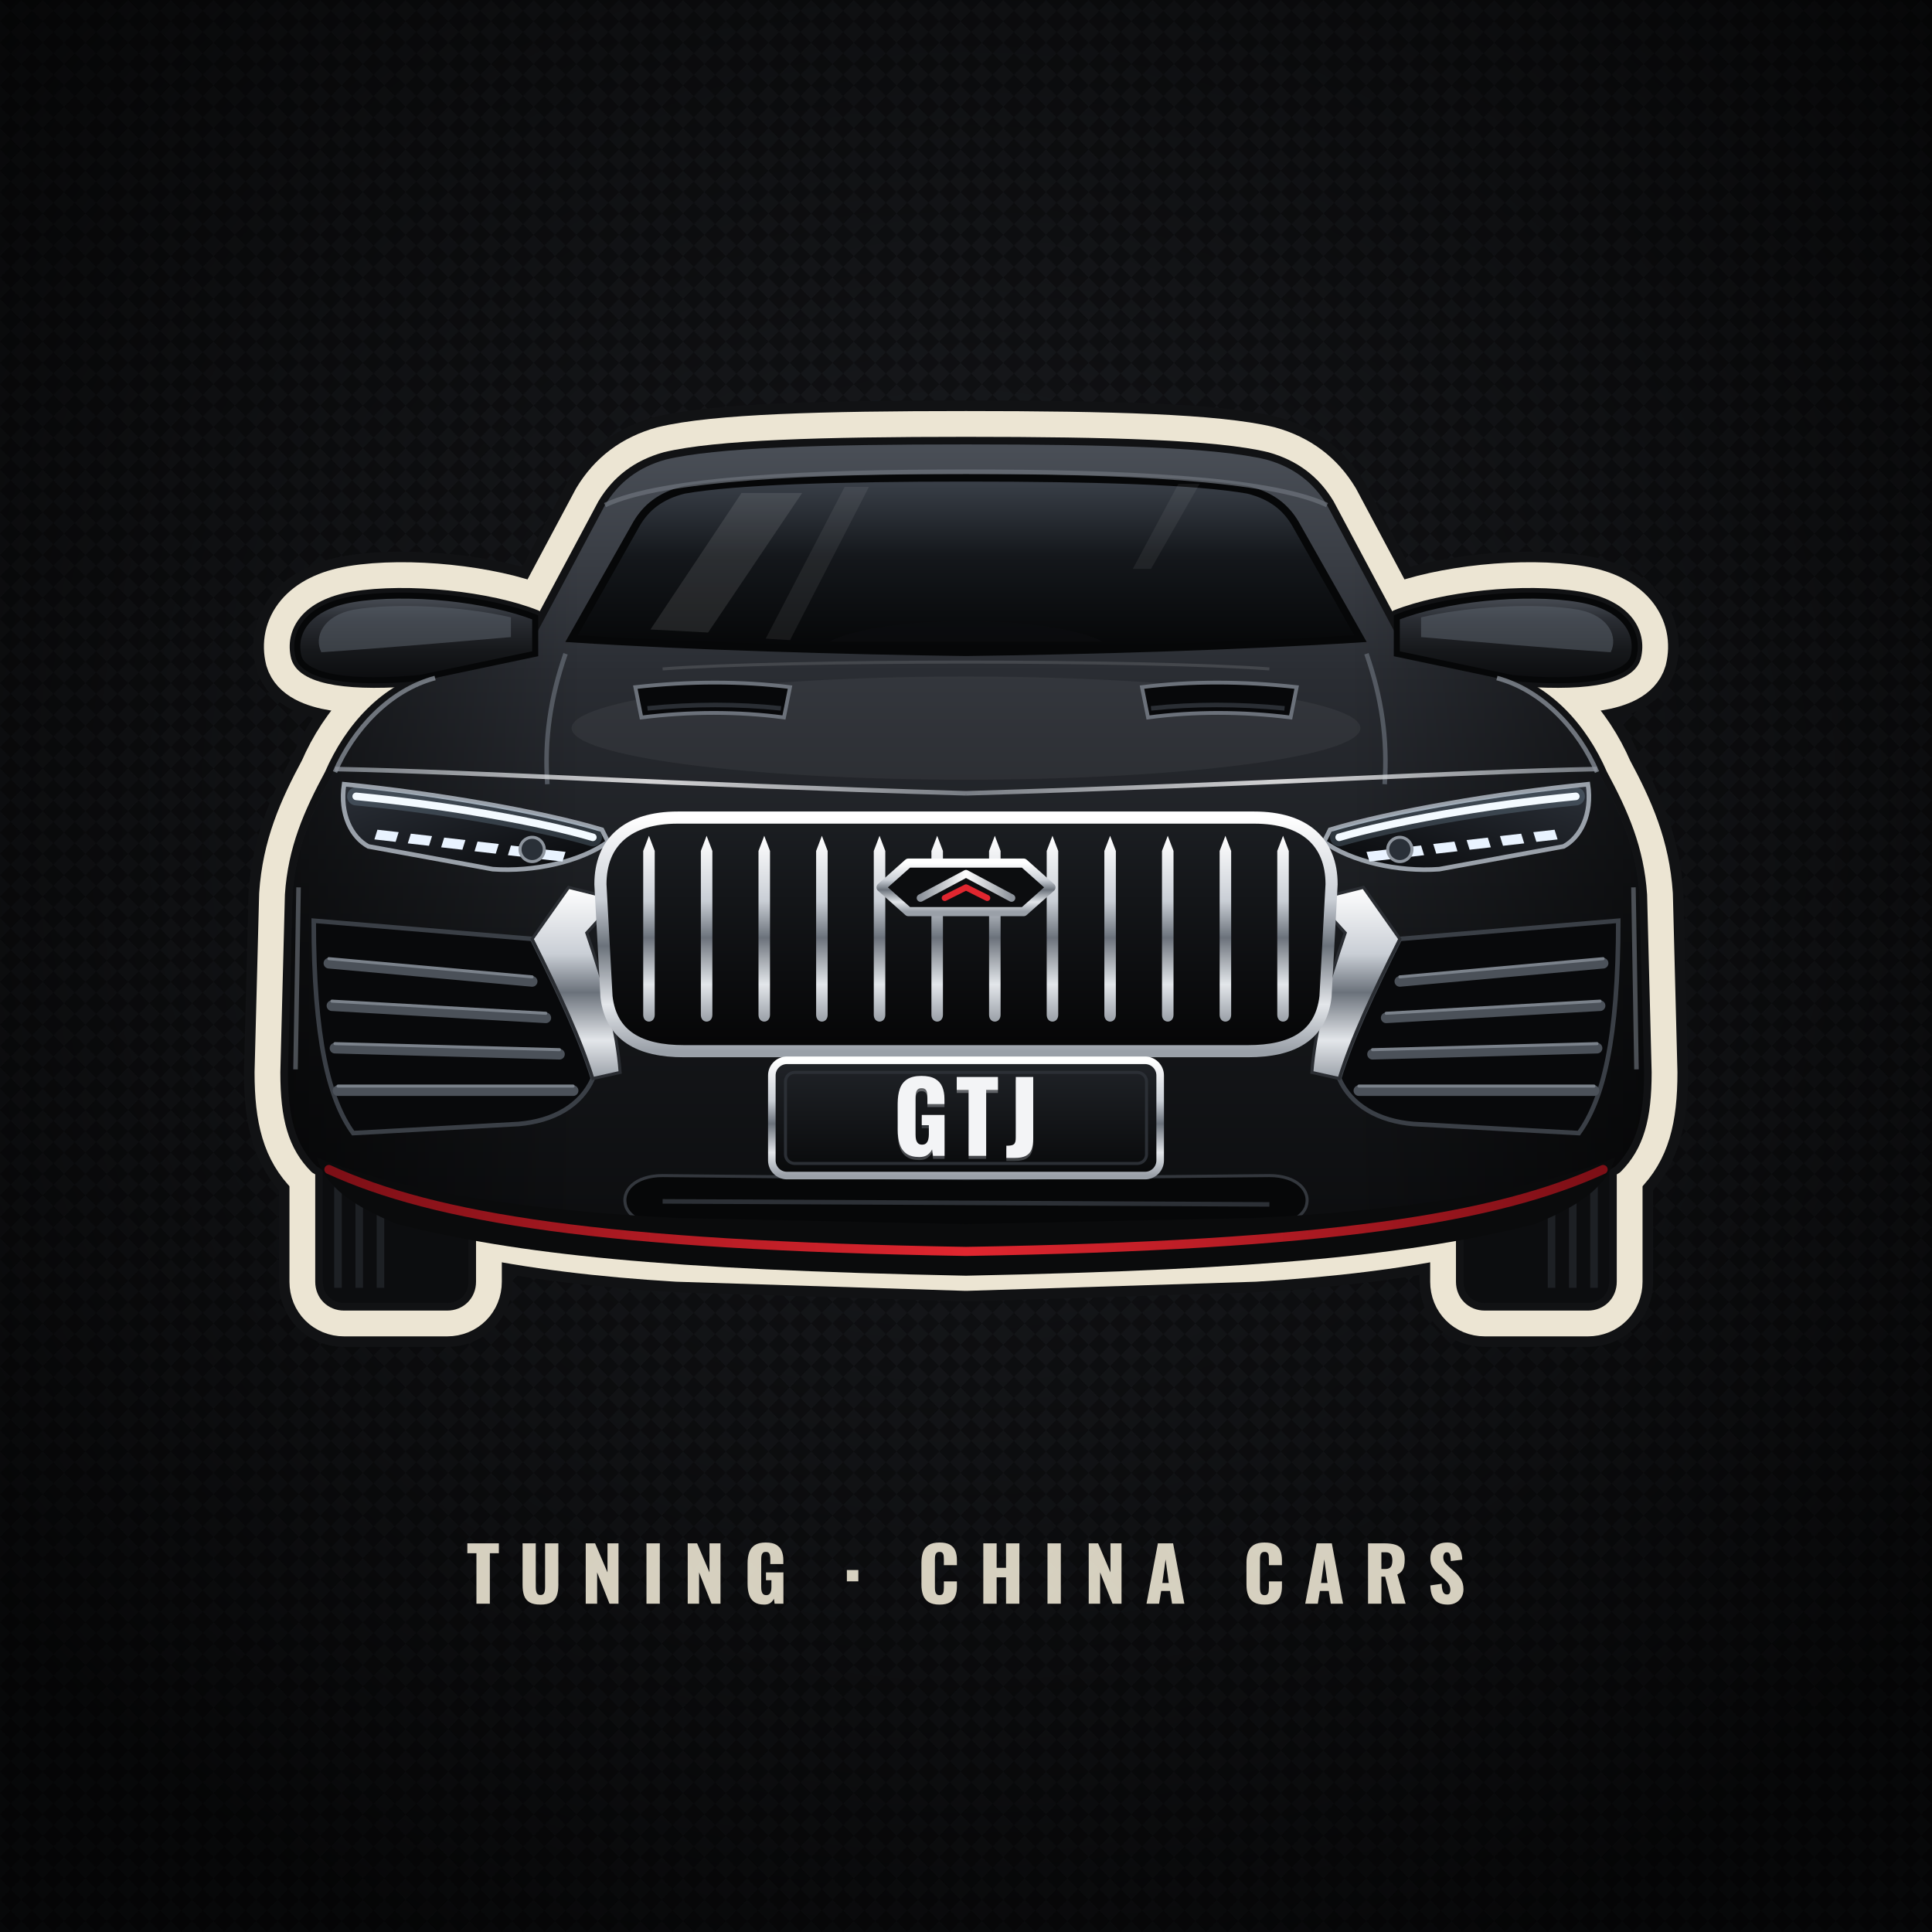
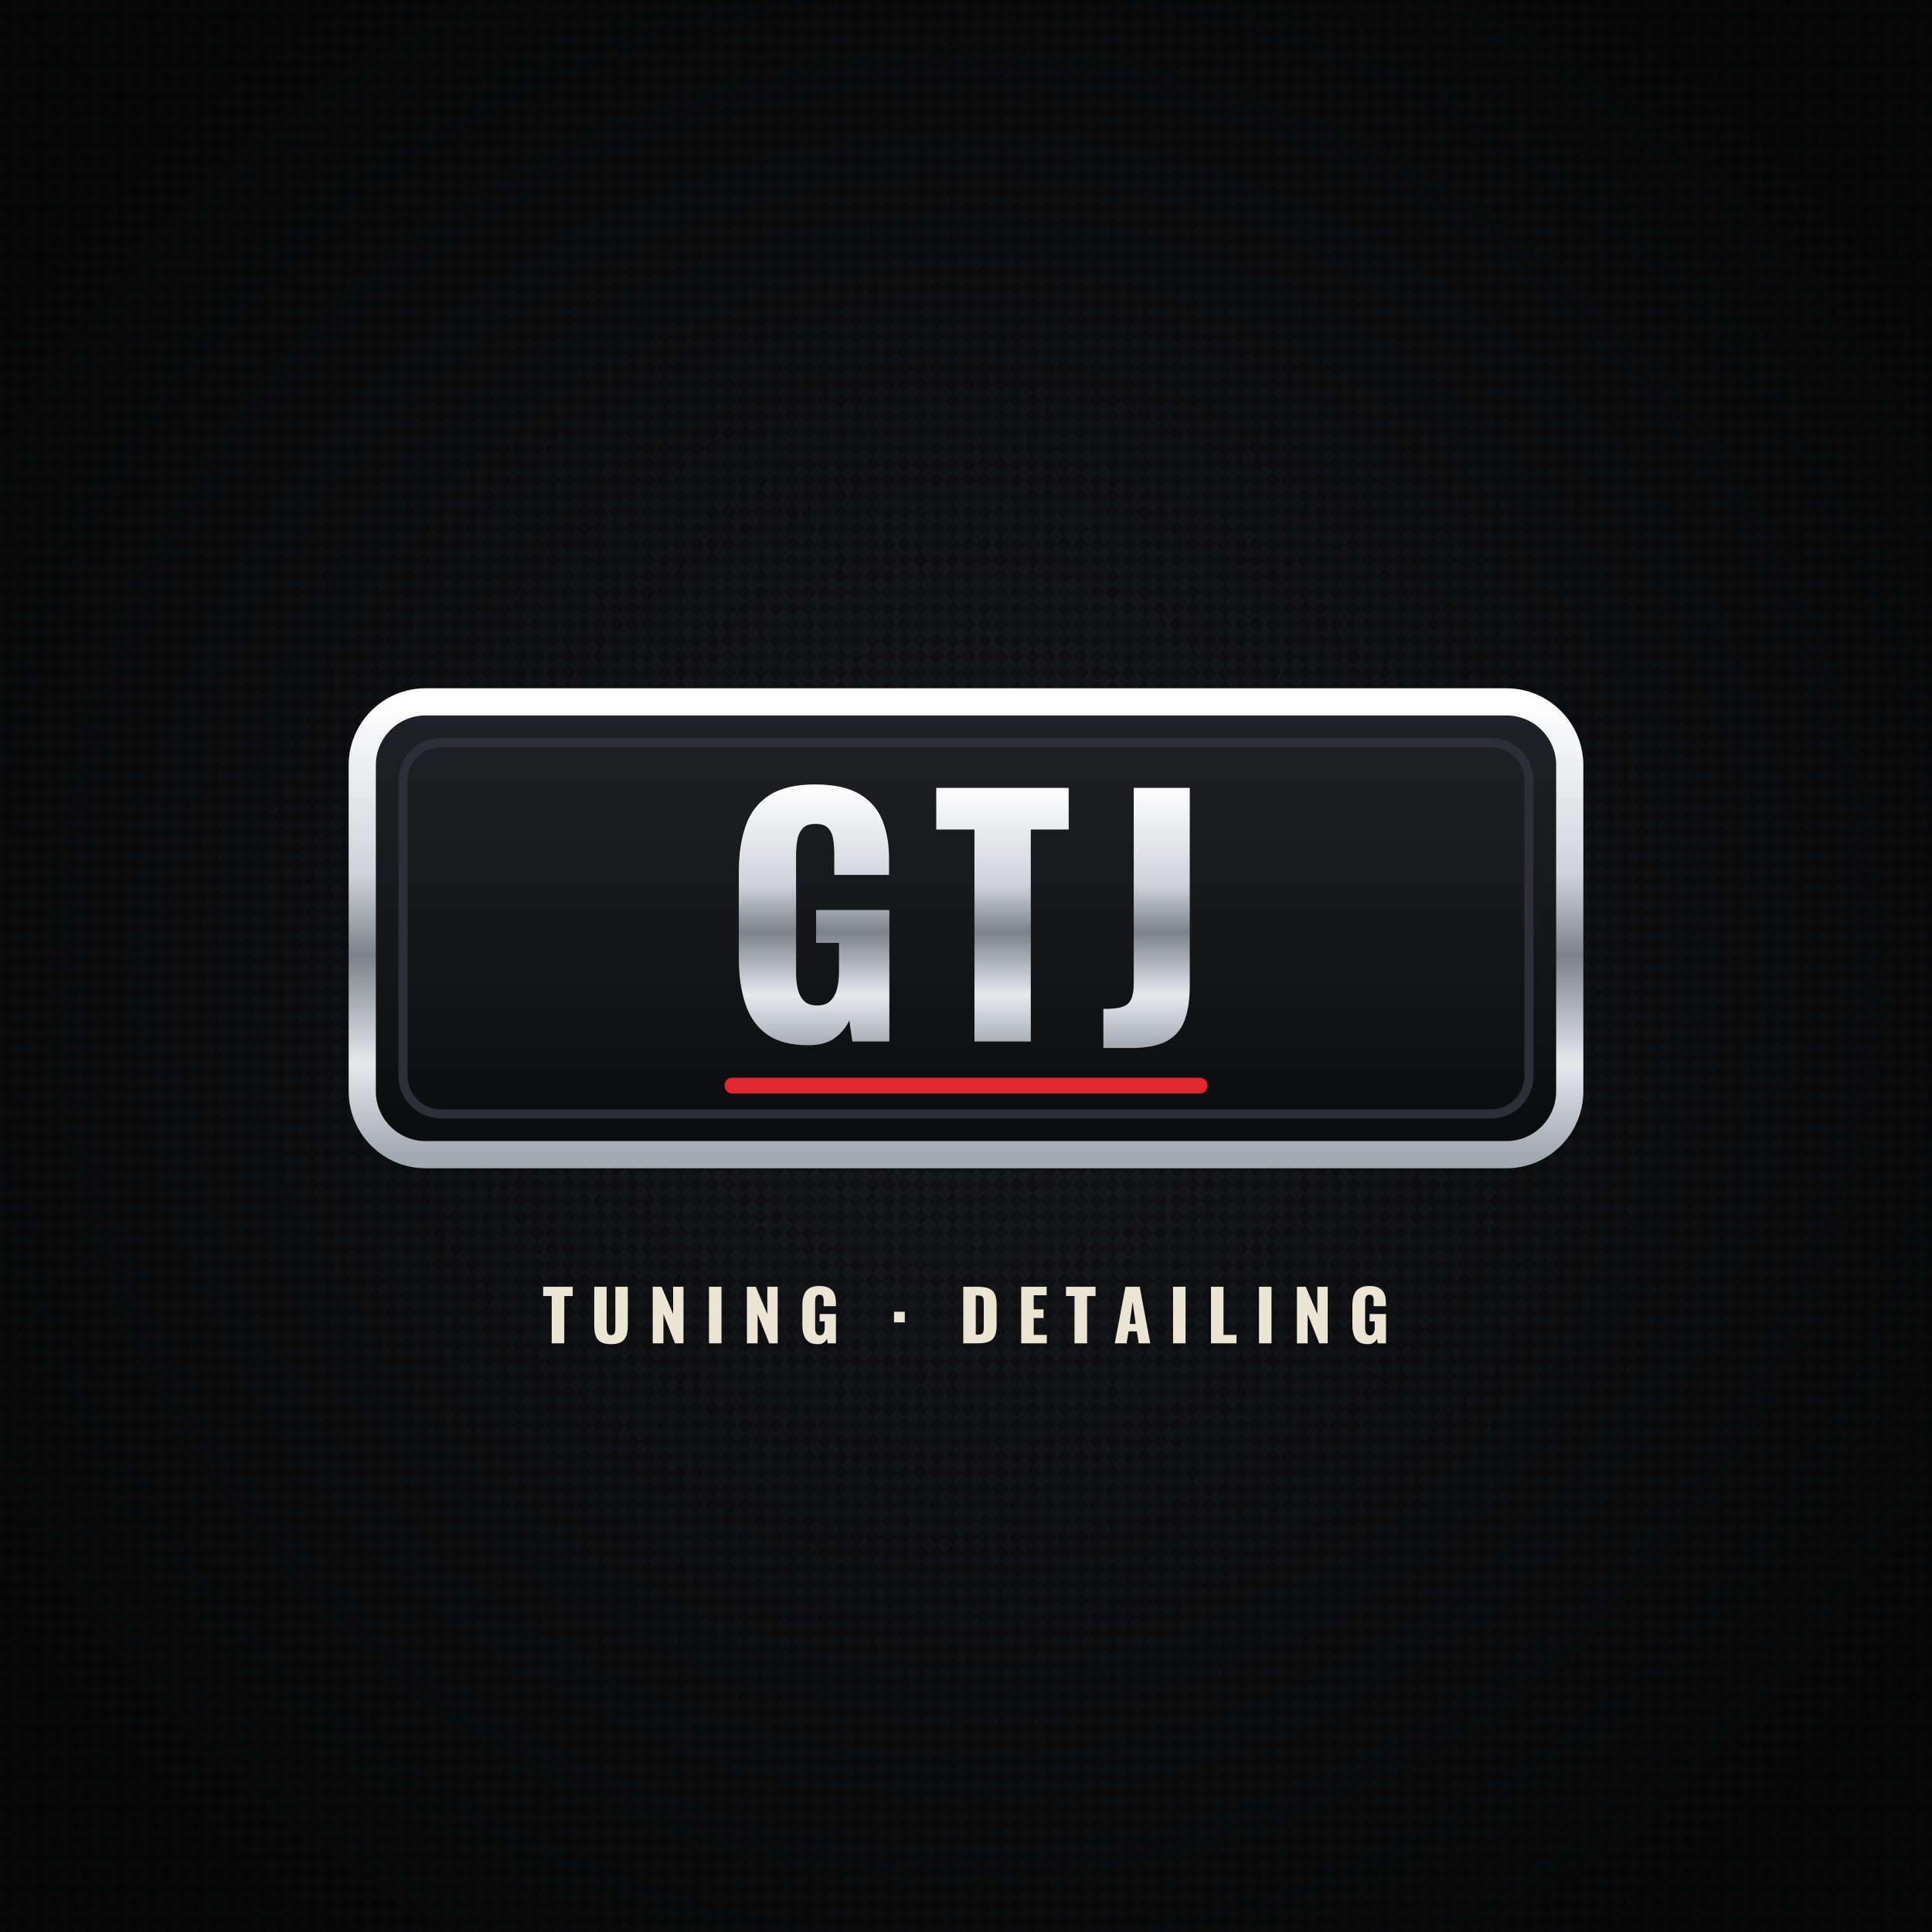
<svg xmlns="http://www.w3.org/2000/svg" viewBox="0 0 1024 1024" width="1024" height="1024">
  <defs>
-     <linearGradient id="body" x1="0" y1="0" x2="0" y2="1">
-       <stop offset="0" stop-color="#4a4f57" />
-       <stop offset=".28" stop-color="#2a2d33" />
-       <stop offset=".62" stop-color="#17191c" />
-       <stop offset="1" stop-color="#0b0c0e" />
-     </linearGradient>
-     <linearGradient id="bodySide" x1="0" y1="0" x2="1" y2="0">
-       <stop offset="0" stop-color="#000" stop-opacity=".55" />
-       <stop offset=".22" stop-color="#000" stop-opacity="0" />
-       <stop offset=".78" stop-color="#000" stop-opacity="0" />
-       <stop offset="1" stop-color="#000" stop-opacity=".55" />
-     </linearGradient>
-     <linearGradient id="glass" x1="0" y1="0" x2="0" y2="1">
-       <stop offset="0" stop-color="#3b414a" />
-       <stop offset=".45" stop-color="#14171b" />
-       <stop offset="1" stop-color="#050607" />
-     </linearGradient>
    <linearGradient id="chrome" x1="0" y1="0" x2="0" y2="1">
      <stop offset="0" stop-color="#ffffff" />
-       <stop offset=".35" stop-color="#c9ced5" />
-       <stop offset=".55" stop-color="#6b727b" />
-       <stop offset=".8" stop-color="#e3e6ea" />
-       <stop offset="1" stop-color="#9aa0a8" />
-     </linearGradient>
-     <linearGradient id="chromeH" x1="0" y1="0" x2="1" y2="0">
-       <stop offset="0" stop-color="#8d939b" />
-       <stop offset=".5" stop-color="#ffffff" />
-       <stop offset="1" stop-color="#8d939b" />
-     </linearGradient>
-     <linearGradient id="grilleBg" x1="0" y1="0" x2="0" y2="1">
-       <stop offset="0" stop-color="#1b1e22" />
-       <stop offset="1" stop-color="#050506" />
-     </linearGradient>
-     <linearGradient id="lens" x1="0" y1="0" x2="1" y2="1">
-       <stop offset="0" stop-color="#2b3038" />
-       <stop offset="1" stop-color="#07080a" />
-     </linearGradient>
-     <linearGradient id="red" x1="0" y1="0" x2="1" y2="0">
-       <stop offset="0" stop-color="#7d0f16" />
-       <stop offset=".5" stop-color="#e0262f" />
-       <stop offset="1" stop-color="#7d0f16" />
+       <stop offset=".38" stop-color="#cfd3d9" />
+       <stop offset=".56" stop-color="#7b828b" />
+       <stop offset=".8" stop-color="#e6e9ec" />
+       <stop offset="1" stop-color="#a3a9b1" />
    </linearGradient>
    <linearGradient id="plate" x1="0" y1="0" x2="0" y2="1">
-       <stop offset="0" stop-color="#202328" />
-       <stop offset="1" stop-color="#08090a" />
+       <stop offset="0" stop-color="#1f2226" />
+       <stop offset="1" stop-color="#0a0b0c" />
    </linearGradient>
-   </defs>
-   <defs>
-     <pattern id="carbon" width="16" height="16" patternUnits="userSpaceOnUse" patternTransform="rotate(45)">
-       <rect width="16" height="16" fill="#141518" />
-       <rect width="8" height="8" fill="#1c1e22" />
-       <rect x="8" y="8" width="8" height="8" fill="#1c1e22" />
+     <pattern id="carbon" width="12" height="12" patternUnits="userSpaceOnUse" patternTransform="rotate(45)">
+       <rect width="12" height="12" fill="#121315" />
+       <rect width="6" height="6" fill="#191b1e" />
+       <rect x="6" y="6" width="6" height="6" fill="#191b1e" />
    </pattern>
-     <radialGradient id="vign" cx=".5" cy=".42" r=".65">
-       <stop offset="0" stop-color="#000" stop-opacity="0" />
-       <stop offset="1" stop-color="#000" stop-opacity=".75" />
-     </radialGradient>
  </defs>
  <rect width="1024" height="1024" fill="url(#carbon)" />
-   <rect width="1024" height="1024" fill="url(#vign)" />
-   <g transform="translate(110 205) scale(.804)">
-     <g stroke-linejoin="round" stroke-linecap="round">
-       <g fill="#111214" stroke="#111214" stroke-width="58">
-         <path d="M500.0 38.0 C405.0 38.0 335.0 40.0 302.0 48.0 C284.0 53.0 271.0 63.0 262.0 78.0 L214.0 168.0 C198.0 180.0 176.0 186.0 150.0 192.0 C118.0 200.0 95.0 226.0 82.0 256.0 C68.0 282.0 58.0 305.0 56.0 335.0 L53.0 452.0 C53.0 482.0 58.0 500.0 72.0 514.0 C125.0 546.0 210.0 562.0 310.0 568.0 L500.0 574.0 L690.0 568.0 C790.0 562.0 875.0 546.0 928.0 514.0 C942.0 500.0 947.0 482.0 947.0 452.0 L944.0 335.0 C942.0 305.0 932.0 282.0 918.0 256.0 C905.0 226.0 882.0 200.0 850.0 192.0 C824.0 186.0 802.0 180.0 786.0 168.0 L738.0 78.0 C729.0 63.0 716.0 53.0 698.0 48.0 C665.0 40.0 595.0 38.0 500.0 38.0 Z" />
-         <path d="M216 152 C186 140 132 134 96 140 C66 145 56 162 60 178 C64 192 96 196 140 192 L216 176 Z" />
-         <path d="M76 488 L172 488 L172 590 C172 598 166 604 158 604 L90 604 C82 604 76 598 76 590 Z" />
-         <path d="M216 152 C186 140 132 134 96 140 C66 145 56 162 60 178 C64 192 96 196 140 192 L216 176 Z" transform="translate(1000 0) scale(-1 1)" />
-         <path d="M76 488 L172 488 L172 590 C172 598 166 604 158 604 L90 604 C82 604 76 598 76 590 Z" transform="translate(1000 0) scale(-1 1)" />
-       </g>
-       <g fill="#ECE5D3" stroke="#ECE5D3" stroke-width="44">
-         <path d="M500.0 38.0 C405.0 38.0 335.0 40.0 302.0 48.0 C284.0 53.0 271.0 63.0 262.0 78.0 L214.0 168.0 C198.0 180.0 176.0 186.0 150.0 192.0 C118.0 200.0 95.0 226.0 82.0 256.0 C68.0 282.0 58.0 305.0 56.0 335.0 L53.0 452.0 C53.0 482.0 58.0 500.0 72.0 514.0 C125.0 546.0 210.0 562.0 310.0 568.0 L500.0 574.0 L690.0 568.0 C790.0 562.0 875.0 546.0 928.0 514.0 C942.0 500.0 947.0 482.0 947.0 452.0 L944.0 335.0 C942.0 305.0 932.0 282.0 918.0 256.0 C905.0 226.0 882.0 200.0 850.0 192.0 C824.0 186.0 802.0 180.0 786.0 168.0 L738.0 78.0 C729.0 63.0 716.0 53.0 698.0 48.0 C665.0 40.0 595.0 38.0 500.0 38.0 Z" />
-         <path d="M216 152 C186 140 132 134 96 140 C66 145 56 162 60 178 C64 192 96 196 140 192 L216 176 Z" />
-         <path d="M76 488 L172 488 L172 590 C172 598 166 604 158 604 L90 604 C82 604 76 598 76 590 Z" />
-         <path d="M216 152 C186 140 132 134 96 140 C66 145 56 162 60 178 C64 192 96 196 140 192 L216 176 Z" transform="translate(1000 0) scale(-1 1)" />
-         <path d="M76 488 L172 488 L172 590 C172 598 166 604 158 604 L90 604 C82 604 76 598 76 590 Z" transform="translate(1000 0) scale(-1 1)" />
-       </g>
-       <g fill="#111214" stroke="#111214" stroke-width="10">
-         <path d="M500.0 38.0 C405.0 38.0 335.0 40.0 302.0 48.0 C284.0 53.0 271.0 63.0 262.0 78.0 L214.0 168.0 C198.0 180.0 176.0 186.0 150.0 192.0 C118.0 200.0 95.0 226.0 82.0 256.0 C68.0 282.0 58.0 305.0 56.0 335.0 L53.0 452.0 C53.0 482.0 58.0 500.0 72.0 514.0 C125.0 546.0 210.0 562.0 310.0 568.0 L500.0 574.0 L690.0 568.0 C790.0 562.0 875.0 546.0 928.0 514.0 C942.0 500.0 947.0 482.0 947.0 452.0 L944.0 335.0 C942.0 305.0 932.0 282.0 918.0 256.0 C905.0 226.0 882.0 200.0 850.0 192.0 C824.0 186.0 802.0 180.0 786.0 168.0 L738.0 78.0 C729.0 63.0 716.0 53.0 698.0 48.0 C665.0 40.0 595.0 38.0 500.0 38.0 Z" />
-         <path d="M216 152 C186 140 132 134 96 140 C66 145 56 162 60 178 C64 192 96 196 140 192 L216 176 Z" />
-         <path d="M76 488 L172 488 L172 590 C172 598 166 604 158 604 L90 604 C82 604 76 598 76 590 Z" />
-         <path d="M216 152 C186 140 132 134 96 140 C66 145 56 162 60 178 C64 192 96 196 140 192 L216 176 Z" transform="translate(1000 0) scale(-1 1)" />
-         <path d="M76 488 L172 488 L172 590 C172 598 166 604 158 604 L90 604 C82 604 76 598 76 590 Z" transform="translate(1000 0) scale(-1 1)" />
-       </g>
-     </g>
-     <g id="tireL">
-       <path d="M76 488 L172 488 L172 590 C172 598 166 604 158 604 L90 604 C82 604 76 598 76 590 Z" fill="#0c0d0f" />
-       <path d="M86 500 L86 594 M100 500 L100 594 M114 500 L114 594" stroke="#1d2024" stroke-width="5" />
-     </g>
-     <use href="#tireL" transform="translate(1000 0) scale(-1 1)" />
-     <path d="M500.0 38.0 C405.0 38.0 335.0 40.0 302.0 48.0 C284.0 53.0 271.0 63.0 262.0 78.0 L214.0 168.0 C198.0 180.0 176.0 186.0 150.0 192.0 C118.0 200.0 95.0 226.0 82.0 256.0 C68.0 282.0 58.0 305.0 56.0 335.0 L53.0 452.0 C53.0 482.0 58.0 500.0 72.0 514.0 C125.0 546.0 210.0 562.0 310.0 568.0 L500.0 574.0 L690.0 568.0 C790.0 562.0 875.0 546.0 928.0 514.0 C942.0 500.0 947.0 482.0 947.0 452.0 L944.0 335.0 C942.0 305.0 932.0 282.0 918.0 256.0 C905.0 226.0 882.0 200.0 850.0 192.0 C824.0 186.0 802.0 180.0 786.0 168.0 L738.0 78.0 C729.0 63.0 716.0 53.0 698.0 48.0 C665.0 40.0 595.0 38.0 500.0 38.0 Z" fill="url(#body)" />
-     <path d="M500.0 38.0 C405.0 38.0 335.0 40.0 302.0 48.0 C284.0 53.0 271.0 63.0 262.0 78.0 L214.0 168.0 C198.0 180.0 176.0 186.0 150.0 192.0 C118.0 200.0 95.0 226.0 82.0 256.0 C68.0 282.0 58.0 305.0 56.0 335.0 L53.0 452.0 C53.0 482.0 58.0 500.0 72.0 514.0 C125.0 546.0 210.0 562.0 310.0 568.0 L500.0 574.0 L690.0 568.0 C790.0 562.0 875.0 546.0 928.0 514.0 C942.0 500.0 947.0 482.0 947.0 452.0 L944.0 335.0 C942.0 305.0 932.0 282.0 918.0 256.0 C905.0 226.0 882.0 200.0 850.0 192.0 C824.0 186.0 802.0 180.0 786.0 168.0 L738.0 78.0 C729.0 63.0 716.0 53.0 698.0 48.0 C665.0 40.0 595.0 38.0 500.0 38.0 Z" fill="url(#bodySide)" />
-     <ellipse cx="500" cy="225" rx="260" ry="34" fill="#ffffff" opacity=".05" />
-     <path d="M300 186 C380 180 620 180 700 186" fill="none" stroke="#ffffff" stroke-width="2" opacity=".12" />
-     <path d="M500.0 60.0 C415.0 60.0 348.0 62.0 314.0 68.0 C298.0 72.0 289.0 80.0 283.0 90.0 L240.0 166.0 C318.0 171.0 420.0 174.0 500.0 175.0 C580.0 174.0 682.0 171.0 760.0 166.0 L717.0 90.0 C711.0 80.0 702.0 72.0 686.0 68.0 C652.0 62.0 585.0 60.0 500.0 60.0 Z" fill="url(#glass)" stroke="#060708" stroke-width="5" />
-     <path d="M352 70 L292 160 L330 162 L392 70 Z" fill="#ffffff" opacity=".10" />
-     <path d="M420 66 L368 166 L384 167 L436 66 Z" fill="#ffffff" opacity=".07" />
-     <path d="M640 64 L610 120 L622 120 L654 64 Z" fill="#ffffff" opacity=".06" />
-     <path d="M410 168 C445 150 555 150 590 168 Z" fill="#0b0c0e" opacity=".85" />
-     <path d="M262 78 C300 60 400 56 500 56 C600 56 700 60 738 78" fill="none" stroke="#6d737c" stroke-width="3" opacity=".7" />
-     <g id="half">
-       <path d="M216 152 C186 140 132 134 96 140 C66 145 56 162 60 178 C64 192 96 196 140 192 L216 176 Z" fill="url(#body)" stroke="#060708" stroke-width="4" />
-       <path d="M200 152 C170 145 125 142 96 147 C76 151 70 165 75 175 C120 172 165 168 200 165 Z" fill="#5a6069" opacity=".55" />
-       <path d="M150 192 C120 200 96 226 84 254" fill="none" stroke="#8c939c" stroke-width="3" opacity=".75" />
-       <path d="M236 176 C226 205 222 232 224 262" fill="none" stroke="#5f656e" stroke-width="3" opacity=".8" />
-       <path d="M282 198 C318 194 352 194 384 198 L380 218 C350 214 318 214 286 218 Z" fill="#07080a" stroke="#6b717a" stroke-width="2.5" />
-       <path d="M290 212 C320 209 350 209 378 212" stroke="#2a2e34" stroke-width="3" fill="none" />
-       <path d="M84 252 C180 254 300 262 500 268" fill="none" stroke="url(#chromeH)" stroke-width="3" opacity=".8" />
-       <path d="M90 262 C150 268 220 280 260 292 L264 300 C246 313 215 320 188 318 L106 303 C95 297 87 282 90 262 Z" fill="url(#lens)" stroke="#9aa1aa" stroke-width="3" />
-       <path d="M98 270 C160 276 220 287 254 297" fill="none" stroke="#ffffff" stroke-width="5" stroke-linecap="round" />
-       <path d="M98 270 C160 276 220 287 254 297" fill="none" stroke="#bfe6ff" stroke-width="12" stroke-linecap="round" opacity=".18" />
-       <g fill="#e9f3ff">
-         <path d="M112 292.0 l14 1.6 l-2 6.4 l-14 -1.6 Z" />
-         <path d="M134 294.6 l14 1.6 l-2 6.4 l-14 -1.6 Z" />
-         <path d="M156 297.2 l14 1.6 l-2 6.4 l-14 -1.6 Z" />
-         <path d="M178 299.8 l14 1.6 l-2 6.4 l-14 -1.6 Z" />
-         <path d="M200 302.4 l14 1.6 l-2 6.4 l-14 -1.6 Z" />
-         <path d="M222 305.0 l14 1.6 l-2 6.4 l-14 -1.6 Z" />
-       </g>
-       <circle cx="214" cy="305" r="8" fill="#2a3038" stroke="#8e959e" stroke-width="2" />
-       <path d="M70 352 L214 364 C232 400 246 430 254 456 C246 474 228 484 205 486 L96 492 C80 470 70 430 70 352 Z" fill="#08090b" stroke="#3a3f46" stroke-width="3" />
-       <path d="M80 380 L214 392 M82 408 L223 416 M84 436 L232 440 M86 464 L241 464" stroke="#4b5159" stroke-width="7" stroke-linecap="round" />
-       <path d="M80 380 L214 392 M82 408 L223 416 M84 436 L232 440 M86 464 L241 464" stroke="#7b828b" stroke-width="2" stroke-linecap="round" transform="translate(0 -3)" />
-       <path d="M214 364 L238 330 L270 338 L250 360 C262 395 270 425 272 452 L254 456 C246 430 232 400 214 364 Z" fill="url(#chrome)" stroke="#2a2d32" stroke-width="2" />
-       <path d="M60 330 L58 450" stroke="#7f868f" stroke-width="3" opacity=".55" />
-     </g>
-     <use href="#half" transform="translate(1000 0) scale(-1 1)" />
-     <path d="M500.0 284.0 L310.0 284.0 C277.0 284.0 259.0 300.0 259.0 328.0 L263.0 402.0 C266.0 428.0 285.0 438.0 314.0 438.0 L500.0 438.0 L686.0 438.0 C715.0 438.0 734.0 428.0 737.0 402.0 L741.0 328.0 C741.0 300.0 723.0 284.0 690.0 284.0 L500.0 284.0 Z" fill="url(#grilleBg)" stroke="url(#chrome)" stroke-width="8" />
-     <g id="slatsL">
-       <path d="M477.2 306 L481.0 296 L484.8 306 L484.8 414 C484.8 420 477.2 420 477.2 414 Z M439.2 306 L443.0 296 L446.8 306 L446.8 414 C446.8 420 439.2 420 439.2 414 Z M401.2 306 L405.0 296 L408.8 306 L408.8 414 C408.8 420 401.2 420 401.2 414 Z M363.2 306 L367.0 296 L370.8 306 L370.8 414 C370.8 420 363.2 420 363.2 414 Z M325.2 306 L329.0 296 L332.8 306 L332.8 414 C332.8 420 325.2 420 325.2 414 Z M287.2 306 L291.0 296 L294.8 306 L294.8 414 C294.8 420 287.2 420 287.2 414 Z" fill="url(#chrome)" />
-     </g>
-     <use href="#slatsL" transform="translate(1000 0) scale(-1 1)" />
-     <g>
-       <path d="M444 330 L462 314 L538 314 L556 330 L538 346 L462 346 Z" fill="#0c0d0f" stroke="url(#chrome)" stroke-width="6" stroke-linejoin="round" />
-       <path d="M470 337 L500 321 L530 337" fill="none" stroke="url(#chromeH)" stroke-width="5" stroke-linejoin="round" stroke-linecap="round" />
-       <path d="M486 337 L500 330 L514 337" fill="none" stroke="#e0262f" stroke-width="4" stroke-linejoin="round" stroke-linecap="round" />
-     </g>
-     <path d="M500.0 522.0 L300.0 520.0 C282.0 520.0 272.0 530.0 276.0 541.0 C280.0 550.0 292.0 553.0 310.0 553.0 L500.0 556.0 L690.0 553.0 C708.0 553.0 720.0 550.0 724.0 541.0 C728.0 530.0 718.0 520.0 700.0 520.0 L500.0 522.0 Z" fill="#060708" stroke="#33373d" stroke-width="2" />
-     <path d="M300 537 L700 539" stroke="#2c3036" stroke-width="3" />
-     <path d="M500.0 552.0 L310.0 548.0 C210.0 543.0 125.0 530.0 72.0 508.0 C78.0 528.0 96.0 540.0 125.0 552.0 C205.0 572.0 300.0 582.0 500.0 586.0 C700.0 582.0 795.0 572.0 875.0 552.0 C904.0 540.0 922.0 528.0 928.0 508.0 C875.0 530.0 790.0 543.0 690.0 548.0 L500.0 552.0 Z" fill="#0a0b0c" />
-     <path d="M80 516 C150 548 260 566 500 570 C740 566 850 548 920 516" fill="none" stroke="url(#red)" stroke-width="6" stroke-linecap="round" />
-     <rect x="372" y="444" width="256" height="76" rx="10" fill="url(#plate)" stroke="url(#chrome)" stroke-width="5" />
-     <rect x="381" y="452" width="238" height="60" rx="6" fill="none" stroke="#2b2f35" stroke-width="2" />
-     <path d="M469.23 507.77Q463.837 507.77 460.723 505.523Q457.61 503.277 456.294 499.2Q454.978 495.123 454.978 489.795V472.333Q454.978 466.812 456.39 462.768Q457.802 458.723 461.237 456.509Q464.672 454.294 470.578 454.294Q476.356 454.294 479.662 456.22Q482.968 458.146 484.38 461.548Q485.793 464.951 485.793 469.509V472.847H474.558V468.61Q474.558 466.941 474.333 465.528Q474.109 464.116 473.306 463.249Q472.504 462.383 470.706 462.383Q468.844 462.383 468.01 463.378Q467.175 464.373 466.951 465.849Q466.726 467.326 466.726 468.931V493.005Q466.726 494.738 467.079 496.247Q467.432 497.756 468.363 498.686Q469.294 499.617 471.027 499.617Q472.825 499.617 473.788 498.654Q474.751 497.691 475.136 496.151Q475.521 494.61 475.521 492.877V486.778H470.835V480.037H485.857V507.0H478.281L477.64 502.699Q476.612 504.881 474.622 506.326Q472.632 507.77 469.23 507.77ZM501.733 507.0V463.538H493.901V455.0H521.057V463.538H513.289V507.0ZM526.598 508.348V500.323Q528.331 500.323 529.551 500.131Q530.77 499.938 531.477 499.393Q532.183 498.847 532.504 497.788Q532.825 496.728 532.825 495.059V455.0H544.316V495.573Q544.316 499.81 543.257 502.667Q542.198 505.523 539.565 506.936Q536.933 508.348 532.183 508.348Z" fill="url(#chrome)" transform="translate(0 2)" opacity=".35" />
-     <path d="M469.23 507.77Q463.837 507.77 460.723 505.523Q457.61 503.277 456.294 499.2Q454.978 495.123 454.978 489.795V472.333Q454.978 466.812 456.39 462.768Q457.802 458.723 461.237 456.509Q464.672 454.294 470.578 454.294Q476.356 454.294 479.662 456.22Q482.968 458.146 484.38 461.548Q485.793 464.951 485.793 469.509V472.847H474.558V468.61Q474.558 466.941 474.333 465.528Q474.109 464.116 473.306 463.249Q472.504 462.383 470.706 462.383Q468.844 462.383 468.01 463.378Q467.175 464.373 466.951 465.849Q466.726 467.326 466.726 468.931V493.005Q466.726 494.738 467.079 496.247Q467.432 497.756 468.363 498.686Q469.294 499.617 471.027 499.617Q472.825 499.617 473.788 498.654Q474.751 497.691 475.136 496.151Q475.521 494.61 475.521 492.877V486.778H470.835V480.037H485.857V507.0H478.281L477.64 502.699Q476.612 504.881 474.622 506.326Q472.632 507.77 469.23 507.77ZM501.733 507.0V463.538H493.901V455.0H521.057V463.538H513.289V507.0ZM526.598 508.348V500.323Q528.331 500.323 529.551 500.131Q530.77 499.938 531.477 499.393Q532.183 498.847 532.504 497.788Q532.825 496.728 532.825 495.059V455.0H544.316V495.573Q544.316 499.81 543.257 502.667Q542.198 505.523 539.565 506.936Q536.933 508.348 532.183 508.348Z" fill="#f3f4f6" />
+   <radialGradient id="v" cx=".5" cy=".5" r=".6">
+     <stop offset="0" stop-color="#000" stop-opacity="0" />
+     <stop offset="1" stop-color="#000" stop-opacity=".7" />
+   </radialGradient>
+   <rect width="1024" height="1024" fill="url(#v)" />
+   <g>
+     <rect x="192" y="372" width="640" height="240" rx="33.6" fill="url(#plate)" stroke="url(#chrome)" stroke-width="14.4" />
+     <rect x="213.6" y="393.6" width="596.8" height="196.8" rx="20.2" fill="none" stroke="#2c3036" stroke-width="4.8" />
+     <path d="M428.409 553.991Q414.471 553.991 406.424 548.184Q398.376 542.376 394.975 531.84Q391.573 521.304 391.573 507.532V462.4Q391.573 448.13 395.224 437.677Q398.874 427.224 407.751 421.499Q416.628 415.775 431.893 415.775Q446.827 415.775 455.372 420.753Q463.917 425.73 467.567 434.524Q471.218 443.319 471.218 455.099V463.727H442.181V452.776Q442.181 448.462 441.6 444.812Q441.019 441.161 438.945 438.921Q436.871 436.681 432.225 436.681Q427.413 436.681 425.256 439.253Q423.099 441.825 422.519 445.641Q421.938 449.458 421.938 453.606V515.828Q421.938 520.308 422.85 524.207Q423.763 528.107 426.169 530.513Q428.575 532.919 433.055 532.919Q437.701 532.919 440.19 530.43Q442.679 527.941 443.674 523.959Q444.67 519.976 444.67 515.496V499.733H432.557V482.311H471.384V552.0H451.804L450.145 540.883Q447.49 546.524 442.347 550.258Q437.203 553.991 428.409 553.991ZM516.48 552.0V439.668H496.237V417.6H566.424V439.668H546.347V552.0ZM584.806 555.484V534.744Q589.286 534.744 592.439 534.246Q595.591 533.748 597.416 532.338Q599.241 530.927 600.071 528.19Q600.901 525.452 600.901 521.138V417.6H630.601V522.465Q630.601 533.416 627.864 540.8Q625.126 548.184 618.323 551.834Q611.52 555.484 599.241 555.484Z" fill="url(#chrome)" />
+     <rect x="384.0" y="571.2" width="256.0" height="8.4" rx="4.1" fill="#e0262f" />
  </g>
-   <path d="M252.519 850.0V823.254H247.699V818.0H264.41V823.254H259.63V850.0ZM286.459 850.474Q282.785 850.474 280.711 849.269Q278.637 848.064 277.807 845.753Q276.978 843.442 276.978 840.084V818.0H283.97V841.151Q283.97 842.138 284.128 843.126Q284.286 844.114 284.82 844.746Q285.353 845.378 286.459 845.378Q287.605 845.378 288.119 844.746Q288.632 844.114 288.77 843.126Q288.909 842.138 288.909 841.151V818.0H295.941V840.084Q295.941 843.442 295.091 845.753Q294.242 848.064 292.188 849.269Q290.133 850.474 286.459 850.474ZM310.444 850.0V818.0H315.422L321.98 833.407V818.0H327.827V850.0H323.047L316.489 833.407V850.0ZM342.647 850.0V818.0H349.719V850.0ZM364.499 850.0V818.0H369.477L376.035 833.407V818.0H381.881V850.0H377.101L370.543 833.407V850.0ZM404.998 850.474Q401.679 850.474 399.763 849.091Q397.847 847.709 397.037 845.2Q396.227 842.691 396.227 839.412V828.667Q396.227 825.269 397.096 822.78Q397.965 820.291 400.079 818.928Q402.193 817.565 405.827 817.565Q409.383 817.565 411.417 818.751Q413.452 819.936 414.321 822.03Q415.19 824.123 415.19 826.928V828.983H408.277V826.375Q408.277 825.348 408.138 824.479Q408.0 823.61 407.506 823.077Q407.012 822.543 405.906 822.543Q404.76 822.543 404.247 823.156Q403.733 823.768 403.595 824.677Q403.457 825.585 403.457 826.573V841.388Q403.457 842.454 403.674 843.383Q403.891 844.311 404.464 844.884Q405.037 845.457 406.104 845.457Q407.21 845.457 407.802 844.864Q408.395 844.272 408.632 843.323Q408.869 842.375 408.869 841.309V837.556H405.985V833.407H415.23V850.0H410.568L410.173 847.353Q409.541 848.696 408.316 849.585Q407.091 850.474 404.998 850.474ZM448.859 838.148V832.143H454.943V838.148ZM497.975 850.474Q494.341 850.474 492.227 849.151Q490.114 847.827 489.244 845.437Q488.375 843.047 488.375 839.807V828.272Q488.375 824.953 489.244 822.563Q490.114 820.173 492.227 818.869Q494.341 817.565 497.975 817.565Q501.531 817.565 503.526 818.731Q505.521 819.896 506.351 821.99Q507.18 824.084 507.18 826.81V829.575H500.267V826.375Q500.267 825.427 500.168 824.558Q500.069 823.689 499.595 823.116Q499.121 822.543 497.975 822.543Q496.869 822.543 496.336 823.136Q495.802 823.728 495.664 824.617Q495.526 825.506 495.526 826.494V841.546Q495.526 842.612 495.704 843.501Q495.881 844.39 496.415 844.923Q496.948 845.457 497.975 845.457Q499.081 845.457 499.556 844.884Q500.03 844.311 500.148 843.402Q500.267 842.494 500.267 841.546V838.188H507.18V840.953Q507.18 843.679 506.37 845.832Q505.56 847.985 503.565 849.23Q501.57 850.474 497.975 850.474ZM521.17 850.0V818.0H528.242V830.958H533.22V818.0H540.291V850.0H533.22V836.015H528.242V850.0ZM555.19 850.0V818.0H562.262V850.0ZM577.042 850.0V818.0H582.02L588.578 833.407V818.0H594.425V850.0H589.644L583.086 833.407V850.0ZM607.664 850.0 613.709 818.0H621.768L627.733 850.0H621.215L620.148 843.244H615.447L614.341 850.0ZM616.079 839.017H619.477L617.778 826.533ZM670.252 850.474Q666.617 850.474 664.504 849.151Q662.39 847.827 661.521 845.437Q660.652 843.047 660.652 839.807V828.272Q660.652 824.953 661.521 822.563Q662.39 820.173 664.504 818.869Q666.617 817.565 670.252 817.565Q673.807 817.565 675.802 818.731Q677.798 819.896 678.627 821.99Q679.457 824.084 679.457 826.81V829.575H672.543V826.375Q672.543 825.427 672.444 824.558Q672.346 823.689 671.872 823.116Q671.398 822.543 670.252 822.543Q669.146 822.543 668.612 823.136Q668.079 823.728 667.941 824.617Q667.802 825.506 667.802 826.494V841.546Q667.802 842.612 667.98 843.501Q668.158 844.39 668.691 844.923Q669.225 845.457 670.252 845.457Q671.358 845.457 671.832 844.884Q672.306 844.311 672.425 843.402Q672.543 842.494 672.543 841.546V838.188H679.457V840.953Q679.457 843.679 678.647 845.832Q677.837 847.985 675.842 849.23Q673.847 850.474 670.252 850.474ZM691.788 850.0 697.832 818.0H705.891L711.857 850.0H705.338L704.272 843.244H699.57L698.464 850.0ZM700.202 839.017H703.6L701.901 826.533ZM725.096 850.0V818.0H733.906Q737.146 818.0 739.516 818.711Q741.886 819.422 743.21 821.259Q744.533 823.096 744.533 826.454Q744.533 828.43 744.217 829.97Q743.901 831.511 743.052 832.637Q742.202 833.763 740.622 834.514L745.007 850.0H737.699L734.183 835.659H732.168V850.0ZM732.168 831.59H734.143Q735.644 831.59 736.474 831.057Q737.304 830.523 737.64 829.516Q737.975 828.509 737.975 827.086Q737.975 825.032 737.225 823.886Q736.474 822.741 734.459 822.741H732.168ZM767.294 850.474Q764.291 850.474 762.277 849.407Q760.262 848.341 759.235 846.109Q758.207 843.877 758.089 840.321L764.133 839.412Q764.173 841.467 764.509 842.731Q764.844 843.995 765.457 844.548Q766.069 845.101 766.938 845.101Q768.044 845.101 768.38 844.351Q768.716 843.6 768.716 842.77Q768.716 840.795 767.768 839.432Q766.82 838.069 765.2 836.686L762.435 834.277Q760.617 832.736 759.373 830.78Q758.128 828.825 758.128 825.941Q758.128 821.872 760.538 819.719Q762.948 817.565 767.096 817.565Q769.664 817.565 771.225 818.435Q772.785 819.304 773.595 820.706Q774.405 822.109 774.701 823.669Q774.998 825.23 775.037 826.652L768.953 827.402Q768.914 825.98 768.775 824.933Q768.637 823.886 768.202 823.314Q767.768 822.741 766.859 822.741Q765.872 822.741 765.417 823.57Q764.963 824.4 764.963 825.23Q764.963 827.007 765.812 828.133Q766.662 829.259 768.044 830.484L770.691 832.815Q772.785 834.593 774.227 836.844Q775.669 839.096 775.669 842.415Q775.669 844.667 774.642 846.504Q773.615 848.341 771.738 849.407Q769.862 850.474 767.294 850.474Z" fill="#ECE5D3" opacity=".9" />
+   <path d="M292.407 712.0V686.926H287.889V682.0H303.556V686.926H299.074V712.0ZM323.852 712.444Q320.407 712.444 318.463 711.315Q316.519 710.185 315.741 708.019Q314.963 705.852 314.963 702.704V682.0H321.519V703.704Q321.519 704.63 321.667 705.556Q321.815 706.481 322.315 707.074Q322.815 707.667 323.852 707.667Q324.926 707.667 325.407 707.074Q325.889 706.481 326.019 705.556Q326.148 704.63 326.148 703.704V682.0H332.741V702.704Q332.741 705.852 331.944 708.019Q331.148 710.185 329.222 711.315Q327.296 712.444 323.852 712.444ZM345.963 712.0V682.0H350.63L356.778 696.444V682.0H362.259V712.0H357.778L351.63 696.444V712.0ZM375.778 712.0V682.0H382.407V712.0ZM395.889 712.0V682.0H400.556L406.704 696.444V682.0H412.185V712.0H407.704L401.556 696.444V712.0ZM433.481 712.444Q430.37 712.444 428.574 711.148Q426.778 709.852 426.019 707.5Q425.259 705.148 425.259 702.074V692.0Q425.259 688.815 426.074 686.481Q426.889 684.148 428.87 682.87Q430.852 681.593 434.259 681.593Q437.593 681.593 439.5 682.704Q441.407 683.815 442.222 685.778Q443.037 687.741 443.037 690.37V692.296H436.556V689.852Q436.556 688.889 436.426 688.074Q436.296 687.259 435.833 686.759Q435.37 686.259 434.333 686.259Q433.259 686.259 432.778 686.833Q432.296 687.407 432.167 688.259Q432.037 689.111 432.037 690.037V703.926Q432.037 704.926 432.241 705.796Q432.444 706.667 432.981 707.204Q433.519 707.741 434.519 707.741Q435.556 707.741 436.111 707.185Q436.667 706.63 436.889 705.741Q437.111 704.852 437.111 703.852V700.333H434.407V696.444H443.074V712.0H438.704L438.333 709.519Q437.741 710.778 436.593 711.611Q435.444 712.444 433.481 712.444ZM473.852 700.889V695.259H479.556V700.889ZM510.556 712.0V682.0H518.148Q522.074 682.0 524.259 682.981Q526.444 683.963 527.333 686.056Q528.222 688.148 528.222 691.481V702.37Q528.222 705.741 527.333 707.87Q526.444 710.0 524.278 711.0Q522.111 712.0 518.222 712.0ZM517.185 707.407H518.222Q519.741 707.407 520.407 706.963Q521.074 706.519 521.241 705.63Q521.407 704.741 521.407 703.407V690.333Q521.407 689.0 521.204 688.185Q521.0 687.37 520.333 687.0Q519.667 686.63 518.185 686.63H517.185ZM541.259 712.0V682.0H554.741V686.519H547.889V693.963H553.111V698.556H547.889V707.519H554.815V712.0ZM569.519 712.0V686.926H565.0V682.0H580.667V686.926H576.185V712.0ZM590.852 712.0 596.519 682.0H604.074L609.667 712.0H603.556L602.556 705.667H598.148L597.111 712.0ZM598.741 701.704H601.926L600.333 690.0ZM621.741 712.0V682.0H628.37V712.0ZM641.852 712.0V682.0H648.481V707.519H655.37V712.0ZM667.296 712.0V682.0H673.926V712.0ZM687.407 712.0V682.0H692.074L698.222 696.444V682.0H703.704V712.0H699.222L693.074 696.444V712.0ZM725 712.444Q721.889 712.444 720.093 711.148Q718.296 709.852 717.537 707.5Q716.778 705.148 716.778 702.074V692.0Q716.778 688.815 717.593 686.481Q718.407 684.148 720.389 682.87Q722.37 681.593 725.778 681.593Q729.111 681.593 731.019 682.704Q732.926 683.815 733.741 685.778Q734.556 687.741 734.556 690.37V692.296H728.074V689.852Q728.074 688.889 727.944 688.074Q727.815 687.259 727.352 686.759Q726.889 686.259 725.852 686.259Q724.778 686.259 724.296 686.833Q723.815 687.407 723.685 688.259Q723.556 689.111 723.556 690.037V703.926Q723.556 704.926 723.759 705.796Q723.963 706.667 724.5 707.204Q725.037 707.741 726.037 707.741Q727.074 707.741 727.63 707.185Q728.185 706.63 728.407 705.741Q728.63 704.852 728.63 703.852V700.333H725.926V696.444H734.593V712.0H730.222L729.852 709.519Q729.259 710.778 728.111 711.611Q726.963 712.444 725 712.444Z" fill="#ece5d3" />
</svg>
